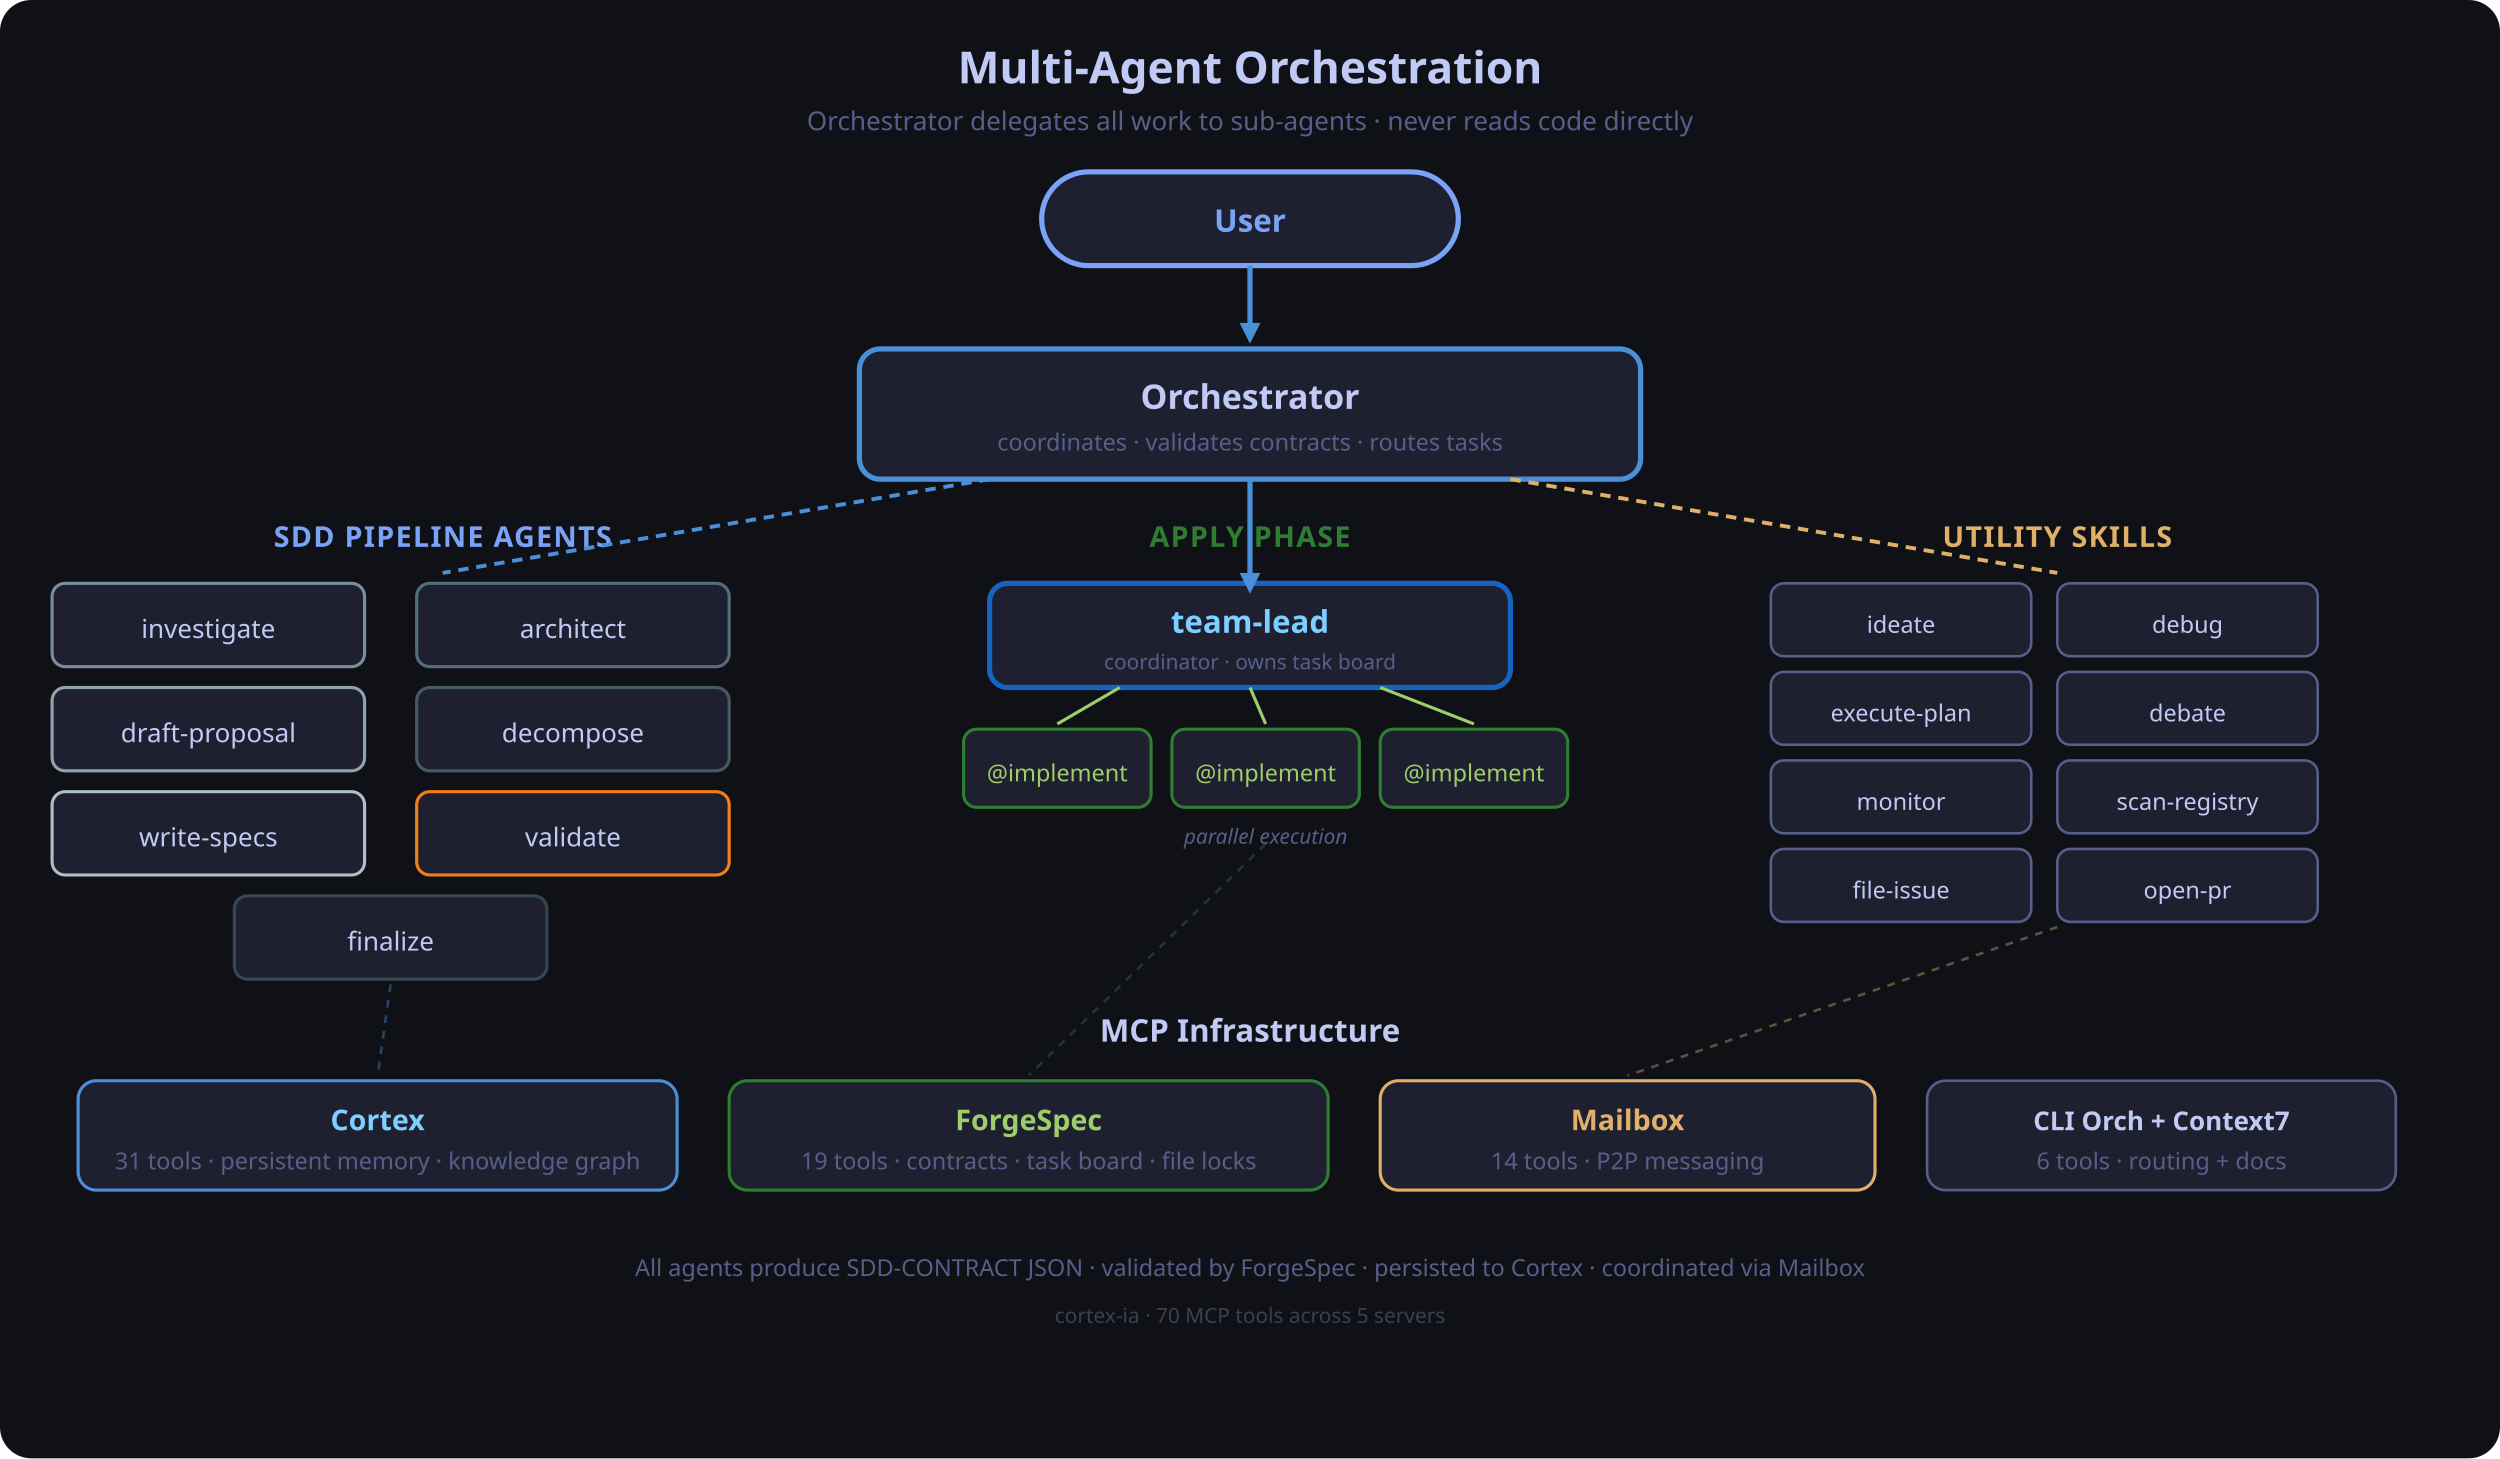
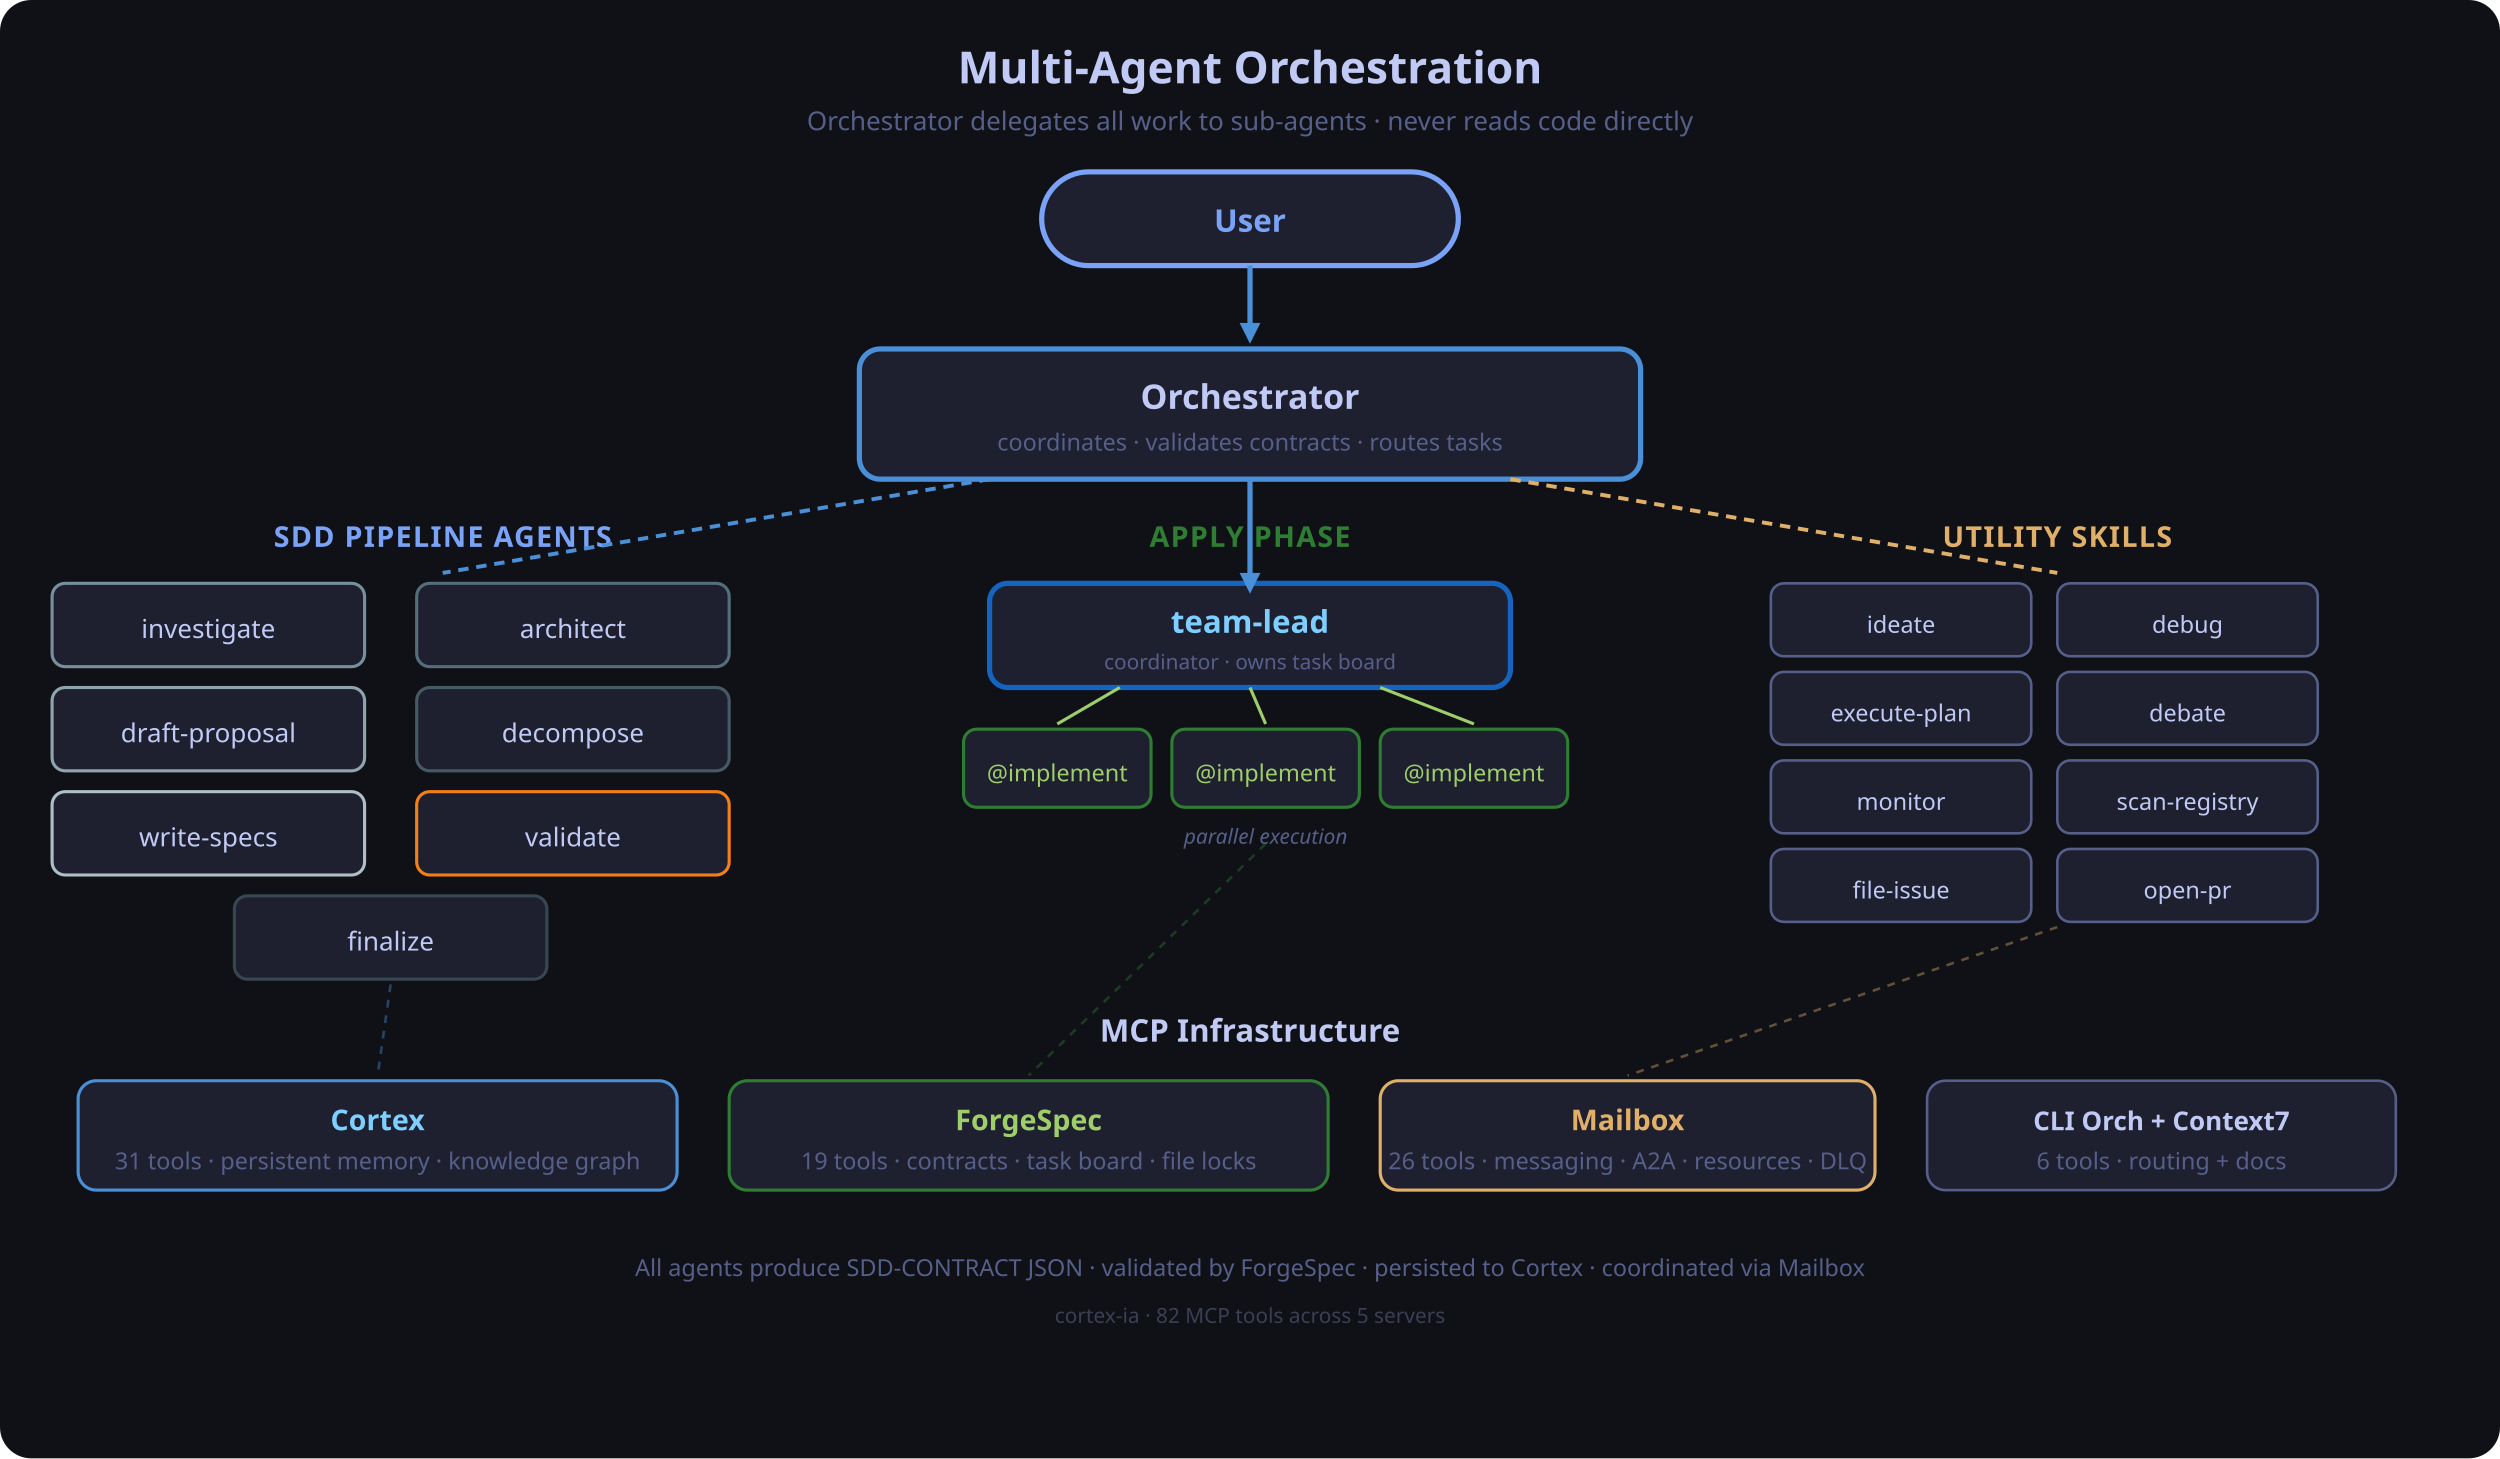
<svg xmlns="http://www.w3.org/2000/svg" viewBox="0 0 960 560" font-family="'Segoe UI',system-ui,sans-serif">
  <rect width="960" height="560" rx="12" fill="#0f1117" />
  <text x="480" y="32" text-anchor="middle" fill="#c0caf5" font-size="17" font-weight="700">Multi-Agent Orchestration</text>
  <text x="480" y="50" text-anchor="middle" fill="#565f89" font-size="10">Orchestrator delegates all work to sub-agents · never reads code directly</text>
  <rect x="400" y="66" width="160" height="36" rx="18" fill="#1e2030" stroke="#7aa2f7" stroke-width="2" />
  <text x="480" y="89" text-anchor="middle" fill="#7aa2f7" font-size="12" font-weight="600">User</text>
  <line x1="480" y1="102" x2="480" y2="126" stroke="#4A90D9" stroke-width="2" />
  <polygon points="476,124 480,132 484,124" fill="#4A90D9" />
  <rect x="330" y="134" width="300" height="50" rx="8" fill="#1e2030" stroke="#4A90D9" stroke-width="2" />
  <text x="480" y="157" text-anchor="middle" fill="#c0caf5" font-size="13" font-weight="700">Orchestrator</text>
  <text x="480" y="173" text-anchor="middle" fill="#565f89" font-size="9">coordinates · validates contracts · routes tasks</text>
  <text x="170" y="210" text-anchor="middle" fill="#7aa2f7" font-size="11" font-weight="600" letter-spacing="0.5">SDD PIPELINE AGENTS</text>
  <rect x="20" y="224" width="120" height="32" rx="5" fill="#1e2030" stroke="#78909C" stroke-width="1.2" />
  <text x="80" y="245" text-anchor="middle" fill="#c0caf5" font-size="10">investigate</text>
  <rect x="20" y="264" width="120" height="32" rx="5" fill="#1e2030" stroke="#90A4AE" stroke-width="1.2" />
  <text x="80" y="285" text-anchor="middle" fill="#c0caf5" font-size="10">draft-proposal</text>
  <rect x="20" y="304" width="120" height="32" rx="5" fill="#1e2030" stroke="#B0BEC5" stroke-width="1.2" />
  <text x="80" y="325" text-anchor="middle" fill="#c0caf5" font-size="10">write-specs</text>
  <rect x="160" y="224" width="120" height="32" rx="5" fill="#1e2030" stroke="#546E7A" stroke-width="1.2" />
  <text x="220" y="245" text-anchor="middle" fill="#c0caf5" font-size="10">architect</text>
  <rect x="160" y="264" width="120" height="32" rx="5" fill="#1e2030" stroke="#455A64" stroke-width="1.2" />
  <text x="220" y="285" text-anchor="middle" fill="#c0caf5" font-size="10">decompose</text>
  <rect x="160" y="304" width="120" height="32" rx="5" fill="#1e2030" stroke="#F57F17" stroke-width="1.2" />
  <text x="220" y="325" text-anchor="middle" fill="#c0caf5" font-size="10">validate</text>
  <rect x="90" y="344" width="120" height="32" rx="5" fill="#1e2030" stroke="#37474F" stroke-width="1.2" />
  <text x="150" y="365" text-anchor="middle" fill="#c0caf5" font-size="10">finalize</text>
  <line x1="380" y1="184" x2="170" y2="220" stroke="#4A90D9" stroke-width="1.5" stroke-dasharray="4,3" />
  <text x="480" y="210" text-anchor="middle" fill="#2E7D32" font-size="11" font-weight="600" letter-spacing="0.5">APPLY PHASE</text>
  <rect x="380" y="224" width="200" height="40" rx="7" fill="#1e2030" stroke="#1565C0" stroke-width="2" />
  <text x="480" y="243" text-anchor="middle" fill="#7dcfff" font-size="12" font-weight="600">team-lead</text>
  <text x="480" y="257" text-anchor="middle" fill="#565f89" font-size="8">coordinator · owns task board</text>
  <rect x="370" y="280" width="72" height="30" rx="5" fill="#1e2030" stroke="#2E7D32" stroke-width="1.2" />
  <text x="406" y="300" text-anchor="middle" fill="#9ece6a" font-size="9">@implement</text>
  <rect x="450" y="280" width="72" height="30" rx="5" fill="#1e2030" stroke="#2E7D32" stroke-width="1.2" />
  <text x="486" y="300" text-anchor="middle" fill="#9ece6a" font-size="9">@implement</text>
  <rect x="530" y="280" width="72" height="30" rx="5" fill="#1e2030" stroke="#2E7D32" stroke-width="1.2" />
  <text x="566" y="300" text-anchor="middle" fill="#9ece6a" font-size="9">@implement</text>
  <line x1="430" y1="264" x2="406" y2="278" stroke="#9ece6a" stroke-width="1.2" />
  <line x1="480" y1="264" x2="486" y2="278" stroke="#9ece6a" stroke-width="1.2" />
  <line x1="530" y1="264" x2="566" y2="278" stroke="#9ece6a" stroke-width="1.2" />
  <text x="486" y="324" text-anchor="middle" fill="#565f89" font-size="8" font-style="italic">parallel execution</text>
  <line x1="480" y1="184" x2="480" y2="222" stroke="#4A90D9" stroke-width="2" />
  <polygon points="476,220 480,228 484,220" fill="#4A90D9" />
  <text x="790" y="210" text-anchor="middle" fill="#e0af68" font-size="11" font-weight="600" letter-spacing="0.5">UTILITY SKILLS</text>
  <rect x="680" y="224" width="100" height="28" rx="5" fill="#1e2030" stroke="#565f89" stroke-width="1" />
  <text x="730" y="243" text-anchor="middle" fill="#c0caf5" font-size="9">ideate</text>
  <rect x="790" y="224" width="100" height="28" rx="5" fill="#1e2030" stroke="#565f89" stroke-width="1" />
  <text x="840" y="243" text-anchor="middle" fill="#c0caf5" font-size="9">debug</text>
  <rect x="680" y="258" width="100" height="28" rx="5" fill="#1e2030" stroke="#565f89" stroke-width="1" />
  <text x="730" y="277" text-anchor="middle" fill="#c0caf5" font-size="9">execute-plan</text>
  <rect x="790" y="258" width="100" height="28" rx="5" fill="#1e2030" stroke="#565f89" stroke-width="1" />
  <text x="840" y="277" text-anchor="middle" fill="#c0caf5" font-size="9">debate</text>
  <rect x="680" y="292" width="100" height="28" rx="5" fill="#1e2030" stroke="#565f89" stroke-width="1" />
  <text x="730" y="311" text-anchor="middle" fill="#c0caf5" font-size="9">monitor</text>
  <rect x="790" y="292" width="100" height="28" rx="5" fill="#1e2030" stroke="#565f89" stroke-width="1" />
  <text x="840" y="311" text-anchor="middle" fill="#c0caf5" font-size="9">scan-registry</text>
  <rect x="680" y="326" width="100" height="28" rx="5" fill="#1e2030" stroke="#565f89" stroke-width="1" />
  <text x="730" y="345" text-anchor="middle" fill="#c0caf5" font-size="9">file-issue</text>
  <rect x="790" y="326" width="100" height="28" rx="5" fill="#1e2030" stroke="#565f89" stroke-width="1" />
  <text x="840" y="345" text-anchor="middle" fill="#c0caf5" font-size="9">open-pr</text>
  <line x1="580" y1="184" x2="790" y2="220" stroke="#e0af68" stroke-width="1.5" stroke-dasharray="4,3" />
  <text x="480" y="400" text-anchor="middle" fill="#c0caf5" font-size="12" font-weight="600">MCP Infrastructure</text>
  <rect x="30" y="415" width="230" height="42" rx="7" fill="#1e2030" stroke="#4A90D9" stroke-width="1.2" />
  <text x="145" y="434" text-anchor="middle" fill="#7dcfff" font-size="11" font-weight="600">Cortex</text>
  <text x="145" y="449" text-anchor="middle" fill="#565f89" font-size="9">31 tools · persistent memory · knowledge graph</text>
  <rect x="280" y="415" width="230" height="42" rx="7" fill="#1e2030" stroke="#2E7D32" stroke-width="1.2" />
  <text x="395" y="434" text-anchor="middle" fill="#9ece6a" font-size="11" font-weight="600">ForgeSpec</text>
  <text x="395" y="449" text-anchor="middle" fill="#565f89" font-size="9">19 tools · contracts · task board · file locks</text>
  <rect x="530" y="415" width="190" height="42" rx="7" fill="#1e2030" stroke="#e0af68" stroke-width="1.2" />
  <text x="625" y="434" text-anchor="middle" fill="#e0af68" font-size="11" font-weight="600">Mailbox</text>
-   <text x="625" y="449" text-anchor="middle" fill="#565f89" font-size="9">14 tools · P2P messaging</text>
+   <text x="625" y="449" text-anchor="middle" fill="#565f89" font-size="9">26 tools · messaging · A2A · resources · DLQ</text>
  <rect x="740" y="415" width="180" height="42" rx="7" fill="#1e2030" stroke="#565f89" stroke-width="1" />
  <text x="830" y="434" text-anchor="middle" fill="#c0caf5" font-size="10" font-weight="600">CLI Orch + Context7</text>
  <text x="830" y="449" text-anchor="middle" fill="#565f89" font-size="9">6 tools · routing + docs</text>
  <line x1="150" y1="378" x2="145" y2="413" stroke="#4A90D9" stroke-width="1" stroke-dasharray="3,3" opacity="0.4" />
  <line x1="486" y1="324" x2="395" y2="413" stroke="#2E7D32" stroke-width="1" stroke-dasharray="3,3" opacity="0.4" />
  <line x1="790" y1="356" x2="625" y2="413" stroke="#e0af68" stroke-width="1" stroke-dasharray="3,3" opacity="0.4" />
  <text x="480" y="490" text-anchor="middle" fill="#565f89" font-size="9">All agents produce SDD-CONTRACT JSON · validated by ForgeSpec · persisted to Cortex · coordinated via Mailbox</text>
-   <text x="480" y="508" text-anchor="middle" fill="#3b3f54" font-size="8">cortex-ia · 70 MCP tools across 5 servers</text>
+   <text x="480" y="508" text-anchor="middle" fill="#3b3f54" font-size="8">cortex-ia · 82 MCP tools across 5 servers</text>
</svg>
